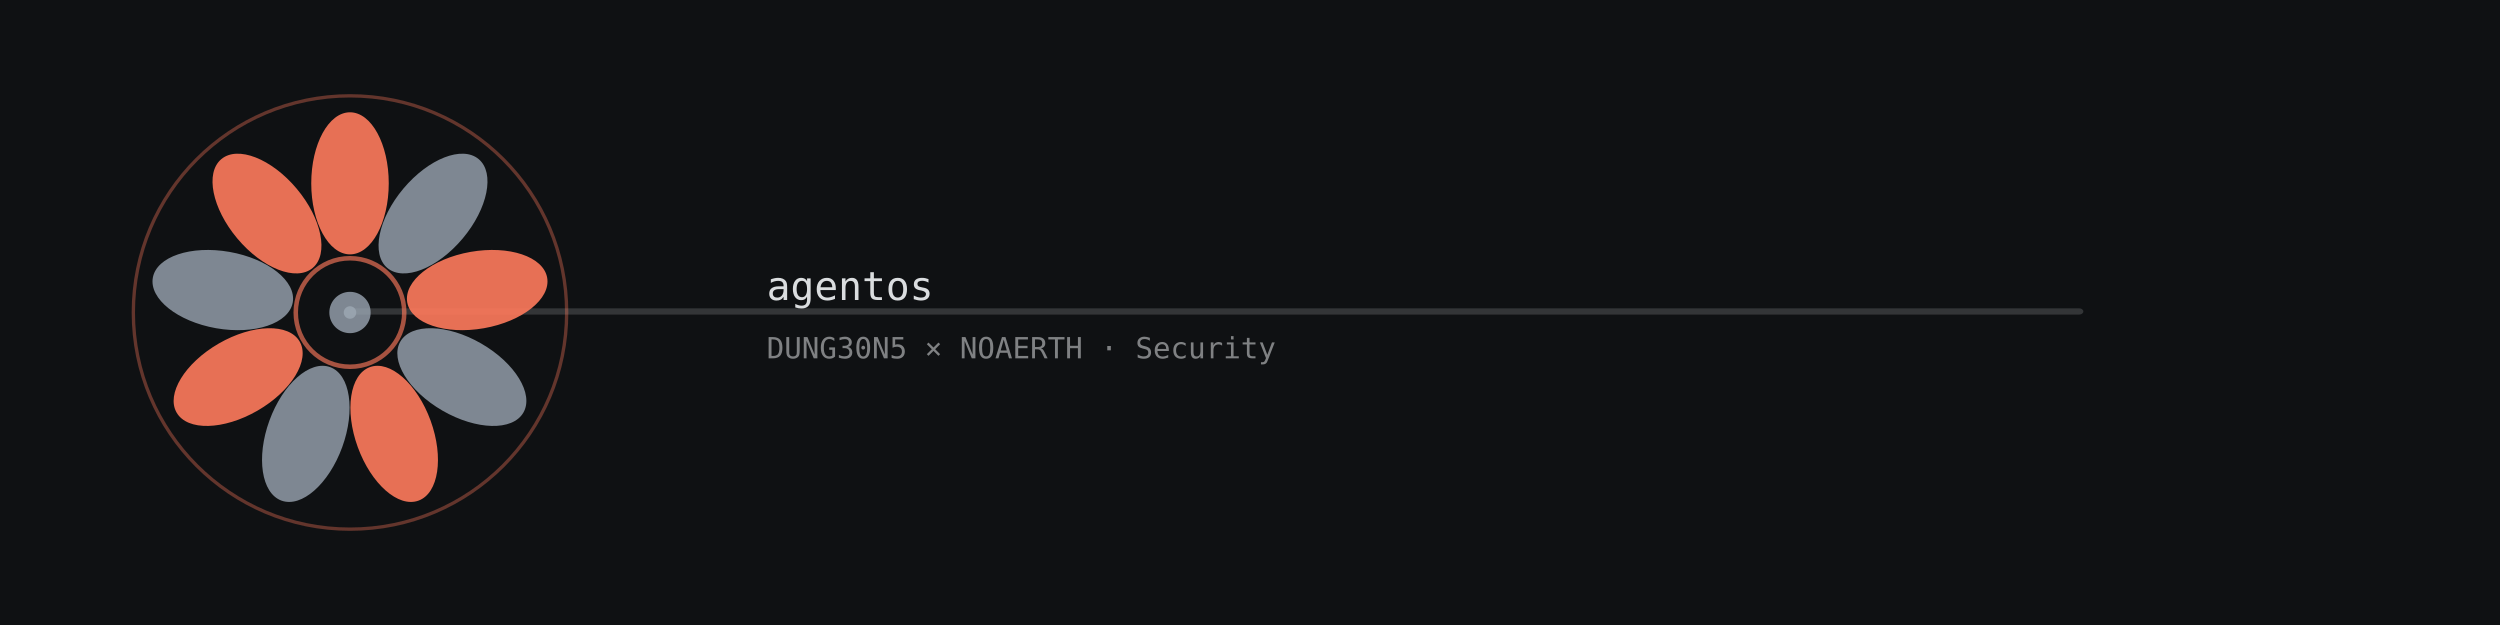
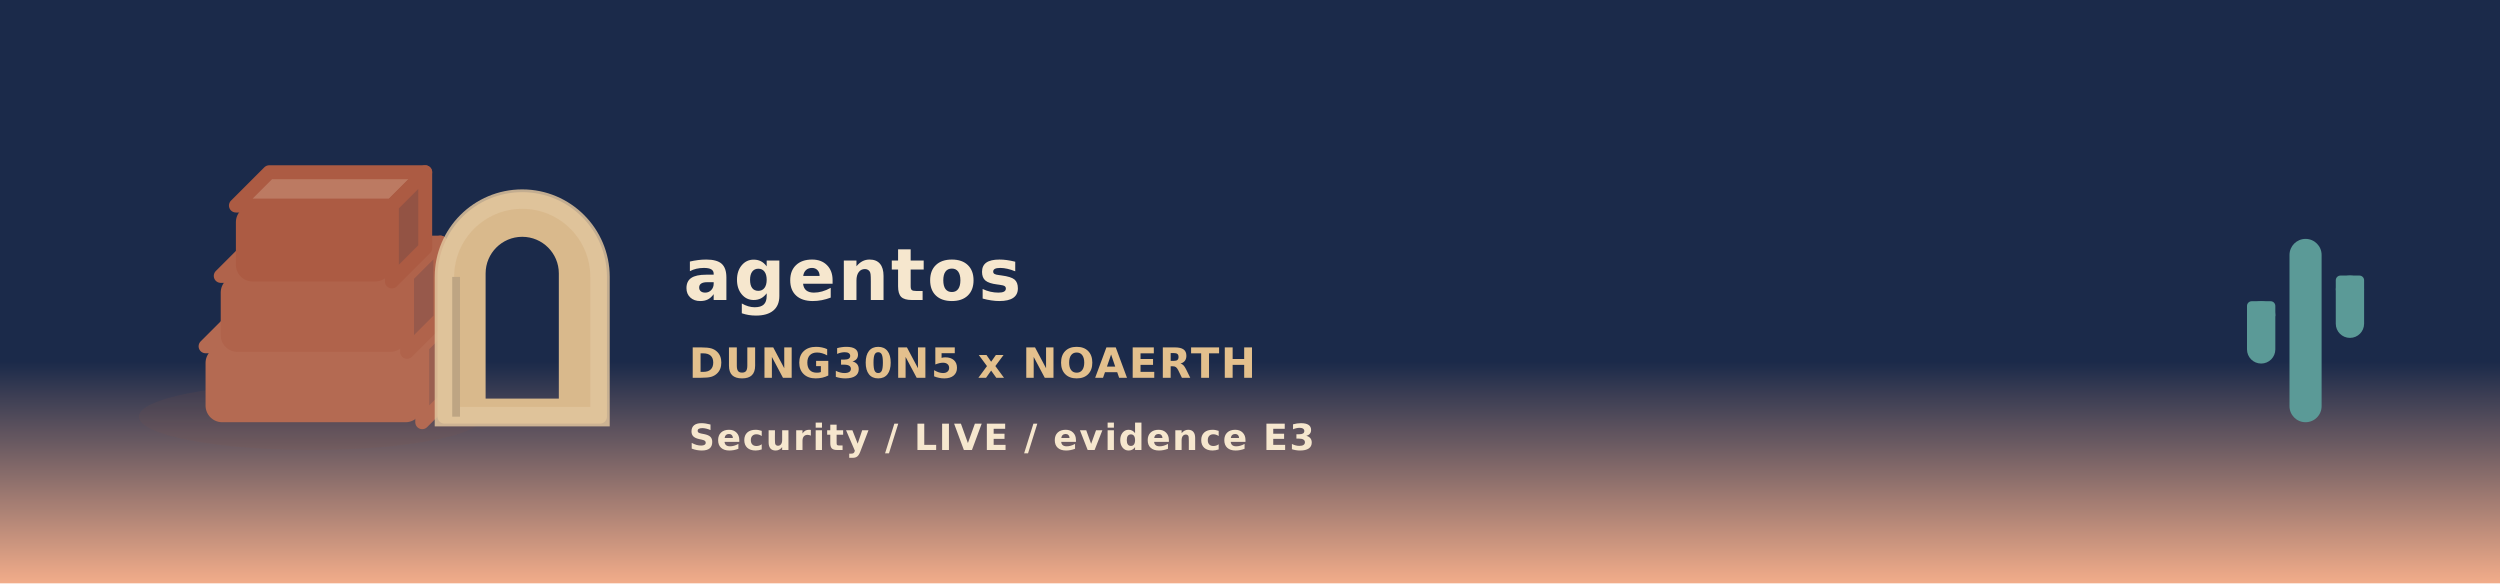
- <svg xmlns="http://www.w3.org/2000/svg" viewBox="0 0 1200 300" width="1200" height="300" role="img" aria-label="agentos identity object">
-   <rect width="1200" height="300" fill="#0f1113" />
-   <defs>
-     <linearGradient id="gft" x1="0" y1="0" x2="1" y2="1">
-       <stop offset="0%" stop-color="#ff7a5c" />
-       <stop offset="100%" stop-color="#9aa5b1" />
-     </linearGradient>
-   </defs>
-   <rect x="168.00" y="148.00" width="832.00" height="3.00" rx="2.00" fill="rgba(241,243,245,0.160)" opacity="1.00" />
+ <svg xmlns="http://www.w3.org/2000/svg" width="900" height="210" viewBox="0 0 900 210" role="img" aria-label="agentos - identity object">
+   <linearGradient id="skyf" x1="0" y1="0" x2="0" y2="1">
+     <stop offset="0" stop-color="#1b2a4a" />
+     <stop offset="0.62" stop-color="#1b2a4a" />
+     <stop offset="1" stop-color="#f3ad8a" />
+   </linearGradient>
+   <rect width="900" height="210" fill="url(#skyf)" />
+   <rect x="0" y="352" width="900" height="-142" fill="#e3c08d" />
+   <rect x="0" y="352" width="900" height="3" fill="#e6c596" />
+   <ellipse cx="112" cy="150" rx="62" ry="12" fill="rgba(138,90,68,0.11)" />
  <g>
-     <ellipse cx="168.00" cy="88.00" rx="18.60" ry="34.10" fill="rgba(255,122,92,0.900)" opacity="1.00" transform="rotate(0.0 168.00 88.00)" />
-     <ellipse cx="207.85" cy="102.51" rx="18.60" ry="34.10" fill="rgba(154,165,177,0.800)" opacity="1.00" transform="rotate(40.0 207.85 102.51)" />
-     <ellipse cx="229.06" cy="139.23" rx="18.60" ry="34.10" fill="rgba(255,122,92,0.900)" opacity="1.00" transform="rotate(80.0 229.06 139.23)" />
-     <ellipse cx="221.69" cy="181.00" rx="18.60" ry="34.10" fill="rgba(154,165,177,0.800)" opacity="1.00" transform="rotate(120.0 221.69 181.00)" />
-     <ellipse cx="189.21" cy="208.26" rx="18.60" ry="34.10" fill="rgba(255,122,92,0.900)" opacity="1.00" transform="rotate(160.0 189.21 208.26)" />
-     <ellipse cx="146.79" cy="208.26" rx="18.60" ry="34.10" fill="rgba(154,165,177,0.800)" opacity="1.00" transform="rotate(200.0 146.79 208.26)" />
-     <ellipse cx="114.31" cy="181.00" rx="18.60" ry="34.10" fill="rgba(255,122,92,0.900)" opacity="1.00" transform="rotate(240.0 114.31 181.00)" />
-     <ellipse cx="106.94" cy="139.23" rx="18.60" ry="34.10" fill="rgba(154,165,177,0.800)" opacity="1.00" transform="rotate(280.0 106.94 139.23)" />
-     <ellipse cx="128.15" cy="102.51" rx="18.60" ry="34.10" fill="rgba(255,122,92,0.900)" opacity="1.00" transform="rotate(320.0 128.15 102.51)" />
-     <circle cx="168.00" cy="150.00" r="26.04" fill="none" stroke="rgba(255,122,92,0.900)" stroke-width="2.17" opacity="0.70" />
-     <circle cx="168.00" cy="150.00" r="9.92" fill="rgba(154,165,177,0.800)" opacity="1.00" />
-     <animate attributeName="opacity" values="0.25;1.0;0.25" dur="13.9s" begin="0s" repeatCount="indefinite" />
+     <path d="M74,124.67 L152,124.67 L164,112.67 L86,112.67 Z" fill="#c3866d" stroke="#b46a52" stroke-width="5" stroke-linejoin="round" />
+     <path d="M152,124.67 L164,112.67 L164,140 L152,152 Z" fill="#9a5f51" stroke="#b46a52" stroke-width="5" stroke-linejoin="round" />
+     <rect x="74" y="124.67" width="78" height="27.33" rx="6" fill="#b46a52" />
+     <path d="M79.46,99.33 L146.54,99.33 L158.54,87.33 L91.46,87.33 Z" fill="#bf8068" stroke="#b0634b" stroke-width="5" stroke-linejoin="round" />
+     <path d="M146.54,99.33 L158.54,87.33 L158.54,114.67 L146.54,126.67 Z" fill="#97594b" stroke="#b0634b" stroke-width="5" stroke-linejoin="round" />
+     <rect x="79.46" y="99.33" width="67.08" height="27.33" rx="6" fill="#b0634b" />
+     <path d="M84.92,74 L141.08,74 L153.08,62 L96.92,62 Z" fill="#bc7a62" stroke="#ac5b43" stroke-width="5" stroke-linejoin="round" />
+     <path d="M141.08,74 L153.08,62 L153.08,89.33 L141.08,101.33 Z" fill="#935344" stroke="#ac5b43" stroke-width="5" stroke-linejoin="round" />
+     <rect x="84.92" y="74" width="56.16" height="27.33" rx="6" fill="#ac5b43" />
+     <animate attributeName="opacity" values="0.72;1;0.72" dur="6s" begin="0s" repeatCount="indefinite" />
  </g>
-   <g>
-     <ellipse cx="168.00" cy="88.00" rx="18.60" ry="34.10" fill="none" opacity="1.00" transform="rotate(0.0 168.00 88.00)" />
-     <ellipse cx="207.85" cy="102.51" rx="18.60" ry="34.10" fill="none" opacity="1.00" transform="rotate(40.0 207.85 102.51)" />
-     <ellipse cx="229.06" cy="139.23" rx="18.60" ry="34.10" fill="none" opacity="1.00" transform="rotate(80.0 229.06 139.23)" />
-     <ellipse cx="221.69" cy="181.00" rx="18.60" ry="34.10" fill="none" opacity="1.00" transform="rotate(120.0 221.69 181.00)" />
-     <ellipse cx="189.21" cy="208.26" rx="18.60" ry="34.10" fill="none" opacity="1.00" transform="rotate(160.0 189.21 208.26)" />
-     <ellipse cx="146.79" cy="208.26" rx="18.60" ry="34.10" fill="none" opacity="1.00" transform="rotate(200.0 146.79 208.26)" />
-     <ellipse cx="114.31" cy="181.00" rx="18.60" ry="34.10" fill="none" opacity="1.00" transform="rotate(240.0 114.31 181.00)" />
-     <ellipse cx="106.94" cy="139.23" rx="18.60" ry="34.10" fill="none" opacity="1.00" transform="rotate(280.0 106.94 139.23)" />
-     <ellipse cx="128.15" cy="102.51" rx="18.60" ry="34.10" fill="none" opacity="1.00" transform="rotate(320.0 128.15 102.51)" />
-     <circle cx="168.00" cy="150.00" r="26.04" fill="none" stroke="none" stroke-width="2.17" opacity="0.70" />
-     <circle cx="168.00" cy="150.00" r="9.92" fill="none" opacity="1.00" />
-     <animateTransform attributeName="transform" type="rotate" values="0.0 0.00 0.00 360.0 0.00 0.00" dur="27.8s" begin="0s" repeatCount="indefinite" />
-   </g>
-   <g>
-     <circle cx="168.00" cy="150.00" r="104.00" fill="none" stroke="rgba(255,122,92,0.350)" stroke-width="1.60" opacity="1.00" />
-     <animate attributeName="opacity" values="0.25;1.0;0.25" dur="13.9s" begin="0s" repeatCount="indefinite" />
-   </g>
-   <circle cx="168" cy="150" r="3" fill="rgba(154,165,177,0.900)">
-     <animate attributeName="opacity" values="0.35;0.95;0.35" dur="13.9s" begin="0s" repeatCount="indefinite" />
-   </circle>
-   <text x="368" y="144" font-family="ui-monospace,Menlo,monospace" font-size="19" fill="rgba(241,243,245,0.900)">agentos</text>
-   <text x="368" y="172" font-family="ui-monospace,Menlo,monospace" font-size="14" fill="rgba(241,243,245,0.500)">DUNG30N5 × NOAERTH · Security</text>
+   <path d="M160,150 L160,99.68 A28,28 0 0 1 216,99.68 L216,150 Z M172.32,146 L172.32,98.43 A15.68,15.68 0 0 1 203.68,98.43 L203.68,146 Z" fill="#d9b98c" fill-rule="evenodd" stroke="#d9b98c" stroke-width="5" stroke-linejoin="round" />
+   <path d="M160,150 L160,99.68 A28,28 0 0 1 216,99.68 L216,150 Z" fill="none" stroke="#e0c49c" stroke-width="7" stroke-linecap="round" opacity="0.85" />
+   <rect x="162.8" y="99.68" width="2.8" height="50.32" fill="#bea583" />
+   <text x="246" y="108" font-family="Verdana,DejaVu Sans,sans-serif" font-size="26" font-weight="700" letter-spacing="0.6" fill="#f6e7ce" text-anchor="start">agentos</text>
+   <text x="248" y="136" font-family="Verdana,DejaVu Sans,sans-serif" font-size="15" font-weight="700" letter-spacing="0.6" fill="#e3c08d" text-anchor="start">DUNG30N5 x NOAERTH</text>
+   <text x="248" y="162" font-family="Verdana,DejaVu Sans,sans-serif" font-size="13" font-weight="700" letter-spacing="0.6" fill="#f6e7ce" text-anchor="start">Security  /  LIVE  /  evidence E3</text>
+   <rect x="824.22" y="86" width="11.56" height="66" rx="5.78" fill="#5b9a97" />
+   <rect x="808.92" y="108.44" width="10.2" height="22.44" rx="5.1" fill="#5b9a97" />
+   <rect x="808.92" y="108.44" width="10.2" height="6.6" rx="1.7" fill="#5b9a97" />
+   <rect x="840.88" y="99.2" width="10.2" height="22.44" rx="5.1" fill="#5b9a97" />
+   <rect x="840.88" y="99.2" width="10.2" height="6.6" rx="1.7" fill="#5b9a97" />
</svg>
